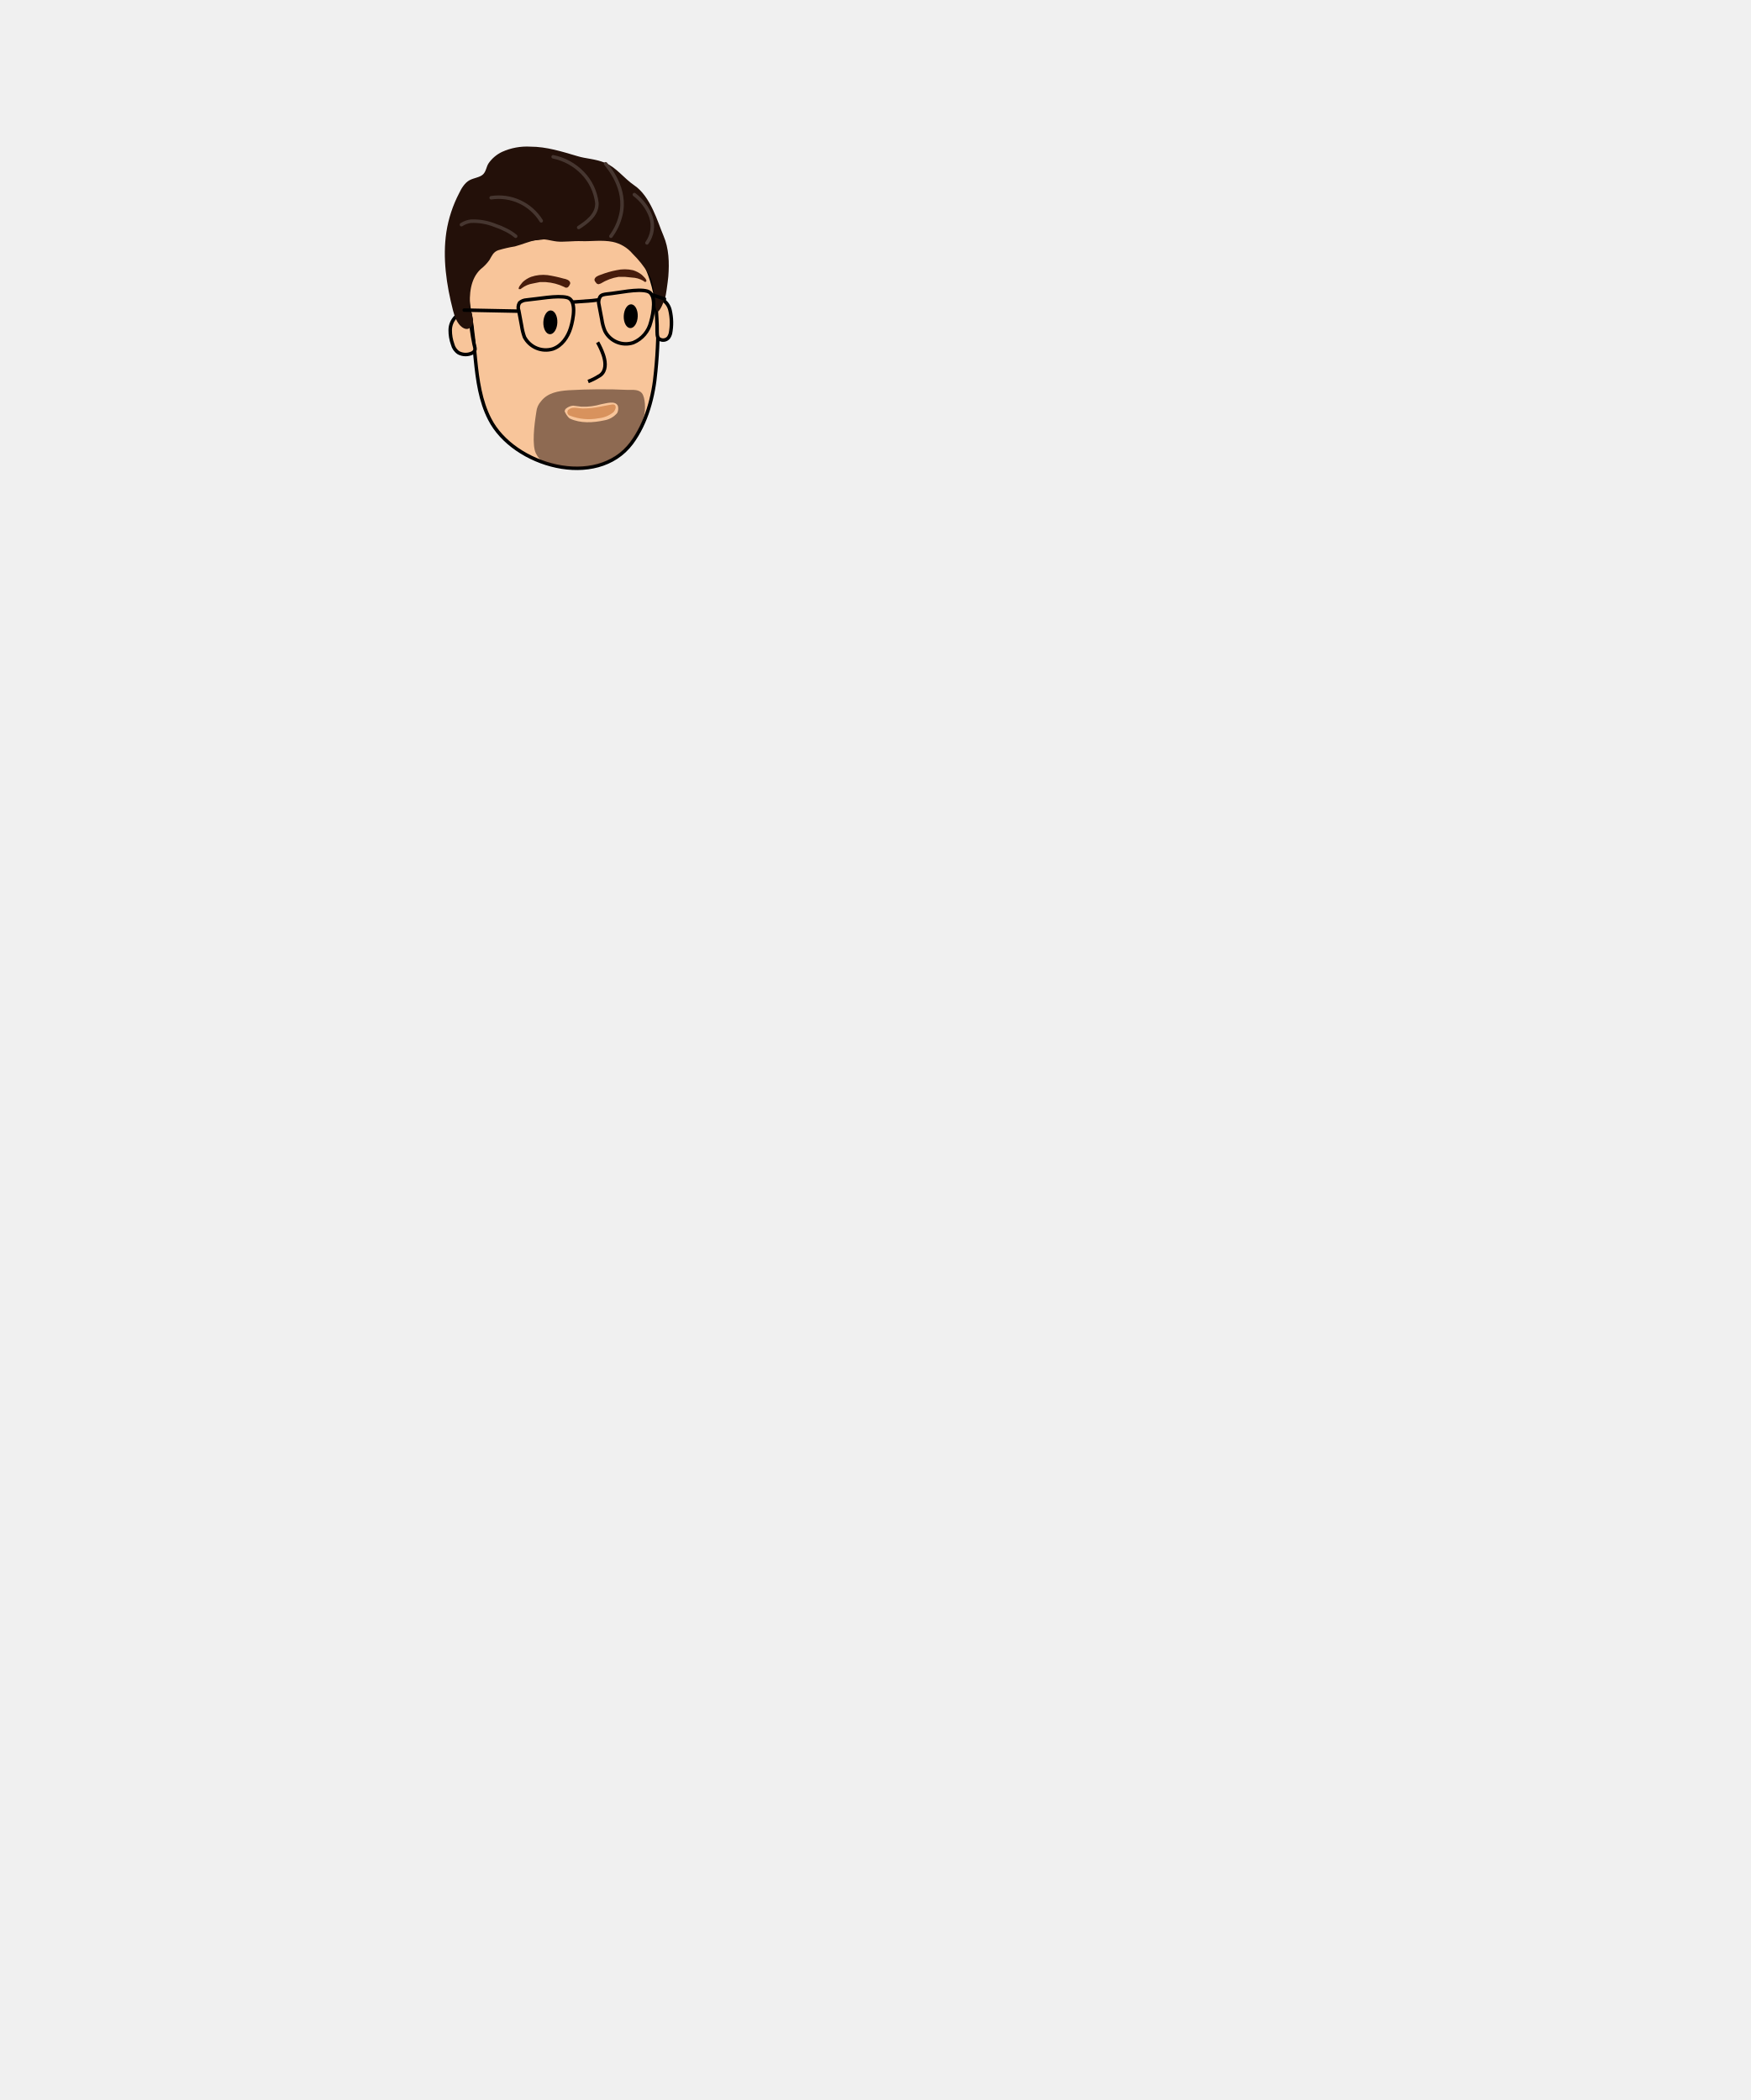
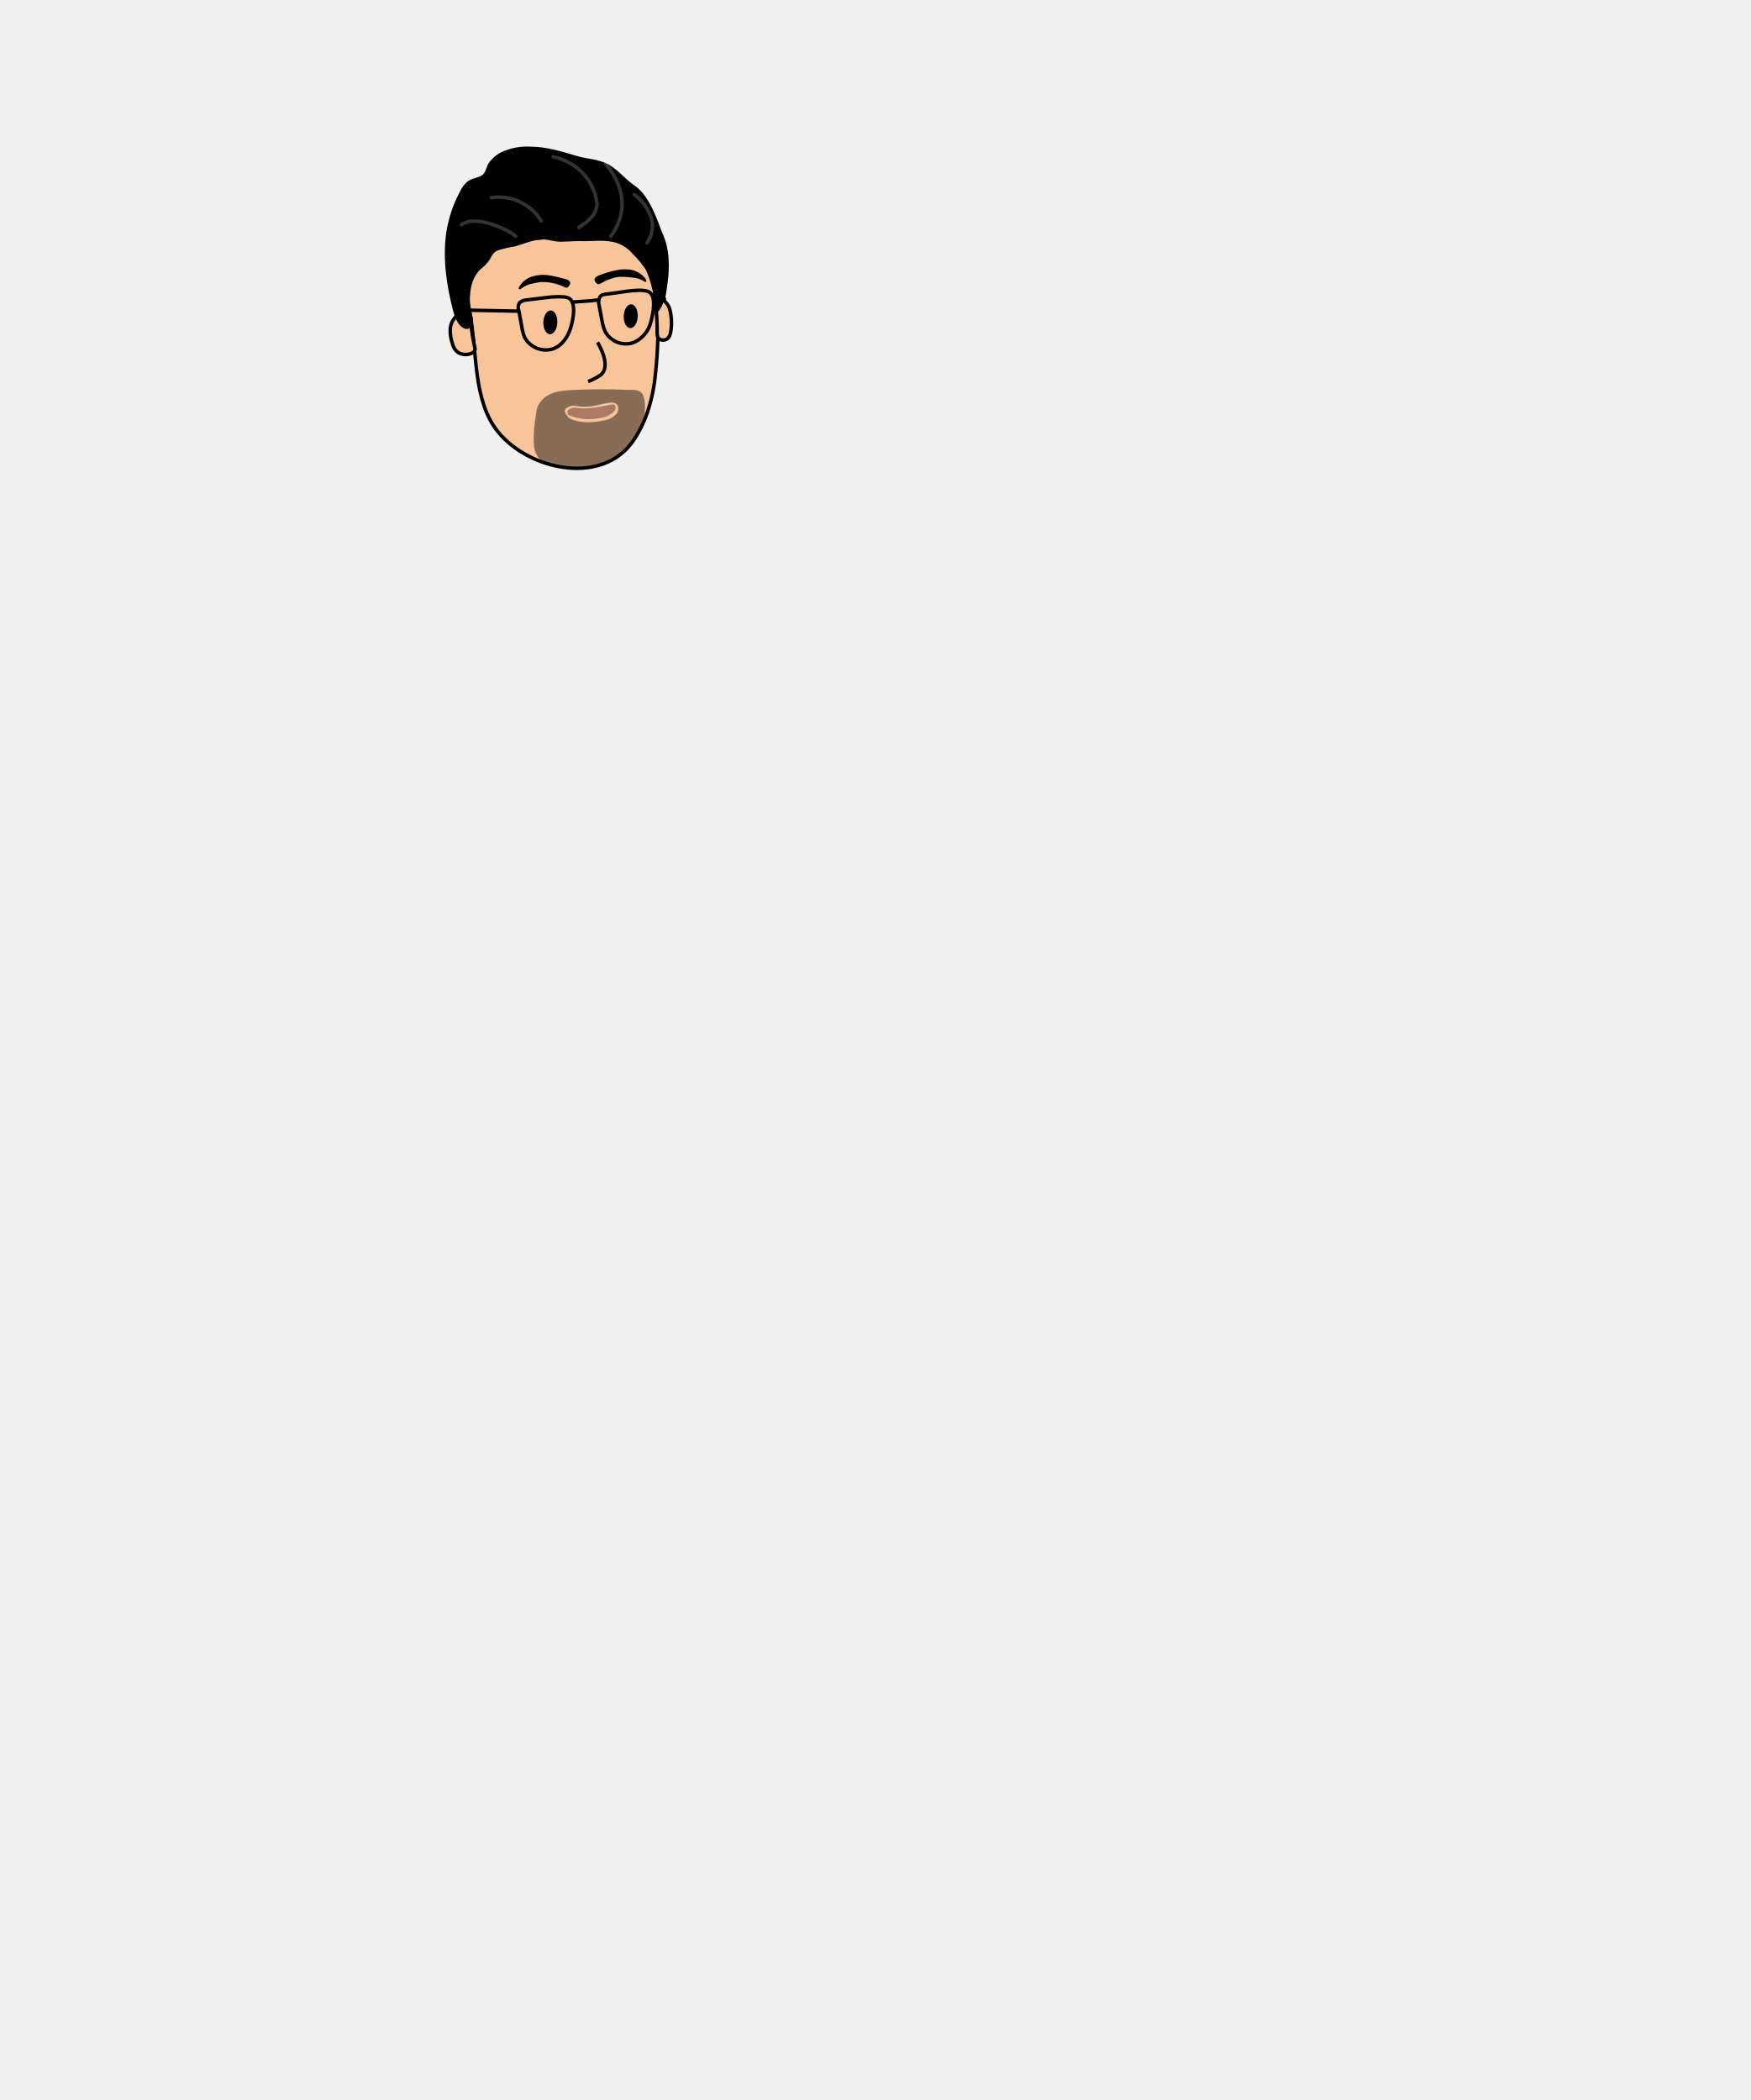
- <svg xmlns="http://www.w3.org/2000/svg" id="Layer_1" data-name="Layer 1" viewBox="0 0 500 600">
-   <defs>
-     <style>.cls-1{fill:#f8c59a}.cls-1,.cls-4,.cls-5{stroke:#000}.cls-1,.cls-5{stroke-linecap:round}.cls-1{stroke-linejoin:round}.cls-4,.cls-5{fill:none;stroke-miterlimit:10}</style>
-   </defs>
-   <path class="cls-1" d="M171.9 67.1a24.8 24.8 0 00-4.7-.1c-6.6.2-13.1 1-19.6 1.8s-11.5 1.9-13.5 7.5a.4.4 0 01-.1.3c-.1.3-.1.6-.2.9-1.1 4.9.1 10.1.9 15a10 10 0 01.2 1.6c.4 2.9.6 5.8.9 8.6.6 5.9 1.4 11.9 4.1 17.1 6.8 13.3 30.5 20.1 40.5 6.8 4.3-5.8 6.3-13.4 6.9-20.5.3-3 .5-5.9.6-8.9s.1-4.4-.1-6.7a36.3 36.3 0 00-2.9-13.8 21.8 21.8 0 00-3.5-5.4c-2.4-2.7-6-3.9-9.5-4.2z" />
-   <path class="cls-1" d="M131 100.8a4 4 0 01-1.7-2.4 11.8 11.8 0 01-.7-4.1 5.4 5.4 0 011.6-3.8l1-.7a9.3 9.3 0 012.4-.4h.5c.2.1.2.3.2.5a60.4 60.4 0 001.1 8.4c.2 1 .7 1.8-.4 2.5a4.3 4.3 0 01-4 0zm60-4.4a3.7 3.7 0 00.5-1.1 15.7 15.7 0 00-.1-6.6 4.8 4.8 0 00-2.2-3.1 1.5 1.5 0 00-.9-.2c-.2 0-.7-.1-.9.1s-.1.2-.1.4l.3 5c.1 1.3.1 2.6.1 3.9s.2 1.9.9 2.2a2 2 0 002.4-.6z" />
-   <path d="M127.5 66.3c-1.1 7.4 0 15 1.9 22.4.4 1.6 1.2 3.8 2.6 4.8s2.5.4 3-1-.5-3-.7-4.5c-.3-3.8 0-8.3 3-11.1a12.3 12.3 0 002.5-2.6c.7-1.2 1.1-2.3 2.5-2.8a37.2 37.2 0 014.8-1.1c2.2-.6 4.2-1.5 6.4-1.9s3.7.3 5.6.5 4.7-.2 7.1-.1 5.9-.4 8.8.2a10.2 10.2 0 015.7 3.4 29.5 29.5 0 014.4 5.5c1.3 2.1 1.5 4.4 1.9 6.9 0 .5.1 3.9.8 4.1s2-3.3 2.2-3.9.7-4.1.9-6.1c.3-3.9.2-8-1.4-11.7s-3.6-11.2-8.4-14.4c-2.8-1.9-5.2-5.2-8.3-6.4s-5.3-1.1-7.9-1.9c-4.4-1.3-8.8-2.7-13.4-2.7a17.2 17.2 0 00-8.1 1.5 9.8 9.8 0 00-3.8 3.2c-.7 1-.7 2.3-1.6 3.2s-2.6 1-3.9 1.7-2.3 2.3-2.9 3.6a36 36 0 00-3.7 11.2z" fill="#231009" />
-   <path d="M149.3 80.6a7.5 7.5 0 012.4-1.5 10.7 10.7 0 014.7-.5 37.8 37.8 0 014.6 1c.6.1 1.8.4 1.9 1.3a2.1 2.1 0 01-.3.7c-.2.3-.4.6-.8.6s-.4-.1-.6-.2a14.4 14.4 0 00-5.3-1.4h-1.7l-2 .4a7.1 7.1 0 00-3.1 1.3l-.4.3h-.5c-.3-.5.9-1.7 1.1-2zm34-2.1a7.5 7.5 0 00-2.5-1.3 10.6 10.6 0 00-4.7 0 25.4 25.4 0 00-4.5 1.3c-.6.2-1.8.6-1.8 1.5a1.3 1.3 0 00.4.7.9.9 0 00.8.5l.6-.2a13.7 13.7 0 015.1-1.9h1.8l2 .2a7 7 0 013.2.9l.4.3a.4.4 0 00.5-.1c.3-.5-1-1.6-1.3-1.9z" fill="#471c0c" />
-   <ellipse cx="180.2" cy="90.4" rx="3.4" ry="2" transform="rotate(-87.6 180.154 90.39)" />
-   <path class="cls-4" d="M173.4 84c-.8.1-1.6.2-2 .8a3 3 0 00-.3 2.3l.8 4.2a13.5 13.5 0 00.9 3.3 6.7 6.7 0 008.1 3.3 8.5 8.5 0 005-5.9c.7-2.4 1.8-8-1-8.8s-8.2.5-11.5.8zm-23 1.7a3.3 3.3 0 00-2 .8 2.6 2.6 0 00-.2 2.3l.8 4.3a16.7 16.7 0 00.8 3.2 6.9 6.9 0 008.1 3.4c2.6-.9 4.3-3.4 5.1-6s1.8-8-1-8.7-8.3.4-11.6.7z" />
-   <path class="cls-4" d="M170.8 85.7l-1.7.2-5.4.4h-.1" />
-   <path class="cls-5" d="M148 88.9l-15.4-.3" />
-   <path class="cls-4" d="M168 109a16.8 16.8 0 003-1.5 3.1 3.1 0 001.1-.9c1.1-1.4.8-3.6.2-5.3a22.1 22.1 0 00-1.6-3.5" />
-   <path class="cls-5" d="M186.2 84.2l3.6 1.2" />
-   <path d="M154.5 114.7c1.9-2.5 5-3 7.9-3.2a160.7 160.7 0 0117-.1c1.3 0 3.1-.2 4 1s1.1 4.6.5 6.7a20 20 0 01-14.3 14c-3.3.8-6.8.4-10.1 0s-5.2-1.1-6.4-3.5-.5-8.2.1-11.9a5.2 5.2 0 011.3-3zm7.1 2.1c-.2.2-.2.4-.3.6s.8 1.8 1.5 2.2c3 1.4 6.6 1.2 9.8.5a6.1 6.1 0 003.7-2.1 2.8 2.8 0 00.2-2c-.7-1.7-3.5-.7-4.8-.5a17.6 17.6 0 01-5.6.7l-2.4-.3a3.7 3.7 0 00-2.1.9z" opacity=".5" fill="#231009" />
-   <ellipse cx="157.2" cy="92.1" rx="3.4" ry="2" transform="rotate(-87.6 157.198 92.096)" />
-   <path d="M162.3 117.1a1.2 1.2 0 00-.2 1 1.1 1.1 0 00.8.7 14.9 14.9 0 008.1.7 7.8 7.8 0 004.3-1.8c.4-.5.8-1.4.4-1.9s-1.3-.1-1.7-.1l-2.6.5a24 24 0 01-4.6.5c-1.3.1-3.2-.7-4.3.3z" fill="#d8925d" />
-   <path d="M184.8 69.4a8.3 8.3 0 001.1-7.5 13.8 13.8 0 00-4.7-6.3m-6.7 11.9a16.5 16.5 0 002.8-6c1.9-7.6-3.6-13.8-4.3-14.7M165.3 65c2.3-1.5 5.1-3.5 5.2-6.6V58a14.8 14.8 0 00-4.1-8.6 16.3 16.3 0 00-8.4-4.6m-3.4 18.3a14.3 14.3 0 00-14.3-6.6m7 11a13.4 13.4 0 00-2.8-1.8 20.5 20.5 0 00-3.1-1.3 16.5 16.5 0 00-6.9-1.2 6.3 6.3 0 00-2.7 1" stroke="#463630" fill="none" stroke-linejoin="round" stroke-linecap="round" />
+ <svg xmlns="http://www.w3.org/2000/svg" viewBox="0 0 500 600">
+   <path d="M171.9,67.1a24.8,24.8,0,0,0-4.7-.1c-6.6.2-13.1,1-19.6,1.8s-11.5,1.9-13.5,7.5a.4.4,0,0,1-.1.3c-.1.3-.1.6-.2.9-1.1,4.9.1,10.1.9,15a10,10,0,0,1,.2,1.6c.4,2.9.6,5.8.9,8.6.6,5.9,1.4,11.9,4.1,17.1,6.8,13.3,30.5,20.1,40.5,6.8,4.3-5.8,6.3-13.4,6.9-20.5.3-3,.5-5.9.6-8.9s.1-4.4-.1-6.7a36.3,36.3,0,0,0-2.9-13.8,21.8,21.8,0,0,0-3.5-5.4C179,68.6,175.4,67.4,171.9,67.1Z" fill="#f8c59a" stroke="#000" stroke-linecap="round" stroke-linejoin="round" />
+   <path d="M131,100.8a4,4,0,0,1-1.7-2.4,11.8,11.8,0,0,1-.7-4.1,5.4,5.4,0,0,1,1.6-3.8l1-.7a9.3,9.3,0,0,1,2.4-.4h.5c.2.1.2.3.2.5a60.4,60.4,0,0,0,1.1,8.4c.2,1,.7,1.8-.4,2.5A4.3,4.3,0,0,1,131,100.8Z" fill="#f8c59a" stroke="#000" stroke-linecap="round" stroke-linejoin="round" />
+   <path d="M191,96.4a3.7,3.7,0,0,0,.5-1.1,15.7,15.7,0,0,0-.1-6.6,4.8,4.8,0,0,0-2.2-3.1,1.5,1.5,0,0,0-.9-.2c-.2,0-.7-.1-.9.1s-.1.2-.1.4l.3,5c.1,1.3.1,2.6.1,3.9s.2,1.9.9,2.2A2,2,0,0,0,191,96.4Z" fill="#f8c59a" stroke="#000" stroke-linecap="round" stroke-linejoin="round" />
+   <path d="M127.5,66.3c-1.1,7.4,0,15,1.9,22.4.4,1.6,1.2,3.8,2.6,4.8s2.5.4,3-1-.5-3-.7-4.5c-.3-3.8,0-8.3,3-11.1a12.3,12.3,0,0,0,2.5-2.6c.7-1.2,1.1-2.3,2.5-2.8a37.2,37.2,0,0,1,4.8-1.1c2.2-.6,4.2-1.5,6.4-1.9s3.7.3,5.6.5,4.7-.2,7.1-.1,5.9-.4,8.8.2a10.2,10.2,0,0,1,5.7,3.4,29.5,29.5,0,0,1,4.4,5.5c1.3,2.1,1.5,4.4,1.9,6.9,0,.5.1,3.9.8,4.1s2-3.3,2.2-3.9.7-4.1.9-6.1c.3-3.9.2-8-1.4-11.7s-3.6-11.2-8.4-14.4c-2.8-1.9-5.2-5.2-8.3-6.4s-5.3-1.1-7.9-1.9c-4.4-1.3-8.8-2.7-13.4-2.7a17.2,17.2,0,0,0-8.1,1.5,9.8,9.8,0,0,0-3.8,3.2c-.7,1-.7,2.3-1.6,3.2s-2.6,1-3.9,1.7-2.3,2.3-2.9,3.6A36,36,0,0,0,127.5,66.3Z" />
+   <path d="M149.3,80.6a7.5,7.5,0,0,1,2.4-1.5,10.7,10.7,0,0,1,4.7-.5,37.8,37.8,0,0,1,4.6,1c.6.1,1.8.4,1.9,1.3a2.1,2.1,0,0,1-.3.7c-.2.3-.4.6-.8.6s-.4-.1-.6-.2a14.4,14.4,0,0,0-5.3-1.4h-1.7l-2,.4a7.1,7.1,0,0,0-3.1,1.3l-.4.3h-.5C147.9,82.1,149.1,80.9,149.3,80.6Z" />
+   <path d="M183.3,78.5a7.5,7.5,0,0,0-2.5-1.3,10.6,10.6,0,0,0-4.7,0,25.4,25.4,0,0,0-4.5,1.3c-.6.2-1.8.6-1.8,1.5a1.3,1.3,0,0,0,.4.7.9.9,0,0,0,.8.5l.6-.2a13.7,13.7,0,0,1,5.1-1.9h1.8l2,.2a7,7,0,0,1,3.2.9l.4.3a.4.4,0,0,0,.5-.1C184.9,79.9,183.6,78.8,183.3,78.5Z" />
+   <ellipse cx="180.2" cy="90.4" rx="3.4" ry="2" transform="translate(82.3 266.6) rotate(-87.6)" />
+   <path d="M173.4,84c-.8.1-1.6.2-2,.8a3,3,0,0,0-.3,2.3l.8,4.2a13.5,13.5,0,0,0,.9,3.3,6.7,6.7,0,0,0,8.1,3.3,8.5,8.5,0,0,0,5-5.9c.7-2.4,1.8-8-1-8.8S176.7,83.7,173.4,84Z" fill="none" stroke="#000" stroke-miterlimit="10" />
+   <path d="M150.4,85.7a3.3,3.3,0,0,0-2,.8,2.6,2.6,0,0,0-.2,2.3l.8,4.3a16.7,16.7,0,0,0,.8,3.2,6.9,6.9,0,0,0,8.1,3.4c2.6-.9,4.3-3.4,5.1-6s1.8-8-1-8.7S153.7,85.4,150.4,85.7Z" fill="none" stroke="#000" stroke-miterlimit="10" />
+   <path d="M170.8,85.7l-1.7.2-5.4.4h-.1" fill="none" stroke="#000" stroke-miterlimit="10" />
+   <path d="M148,88.9l-15.4-.3" fill="none" stroke="#000" stroke-linecap="round" stroke-miterlimit="10" />
+   <path d="M168,109a16.8,16.8,0,0,0,3-1.5,3.1,3.1,0,0,0,1.1-.9c1.1-1.4.8-3.6.2-5.3a22.1,22.1,0,0,0-1.6-3.5" fill="none" stroke="#000" stroke-miterlimit="10" />
+   <path d="M186.2,84.2l3.6,1.2" fill="none" stroke="#000" stroke-linecap="round" stroke-miterlimit="10" />
+   <path d="M154.5,114.7c1.9-2.5,5-3,7.9-3.2a160.7,160.7,0,0,1,17-.1c1.3,0,3.1-.2,4,1s1.1,4.6.5,6.7a20,20,0,0,1-14.3,14c-3.3.8-6.8.4-10.1,0s-5.2-1.1-6.4-3.5-.5-8.2.1-11.9A5.2,5.2,0,0,1,154.5,114.7Zm7.1,2.1c-.2.2-.2.4-.3.6s.8,1.8,1.5,2.2c3,1.4,6.6,1.2,9.8.5a6.1,6.1,0,0,0,3.7-2.1,2.8,2.8,0,0,0,.2-2c-.7-1.7-3.5-.7-4.8-.5a17.6,17.6,0,0,1-5.6.7l-2.4-.3A3.7,3.7,0,0,0,161.6,116.8Z" opacity="0.45" />
+   <ellipse cx="157.2" cy="92.1" rx="3.4" ry="2" transform="translate(58.6 245.3) rotate(-87.6)" />
+   <path d="M162.3,117.1a1.2,1.2,0,0,0-.2,1,1.1,1.1,0,0,0,.8.7,14.9,14.9,0,0,0,8.1.7,7.8,7.8,0,0,0,4.3-1.8c.4-.5.8-1.4.4-1.9s-1.3-.1-1.7-.1l-2.6.5a24,24,0,0,1-4.6.5c-1.3.1-3.2-.7-4.3.3Z" fill="#5e2f2f" opacity="0.5" />
+   <g opacity="0.2">
+     <path d="M184.8,69.4a8.3,8.3,0,0,0,1.1-7.5,13.8,13.8,0,0,0-4.7-6.3" fill="none" stroke="#fff" stroke-linecap="round" stroke-linejoin="round" />
+     <path d="M174.5,67.5a16.5,16.5,0,0,0,2.8-6c1.9-7.6-3.6-13.8-4.3-14.7" fill="none" stroke="#fff" stroke-linecap="round" stroke-linejoin="round" />
+     <path d="M165.3,65c2.3-1.5,5.1-3.5,5.2-6.6V58a14.8,14.8,0,0,0-4.1-8.6,16.3,16.3,0,0,0-8.4-4.6" fill="none" stroke="#fff" stroke-linecap="round" stroke-linejoin="round" />
+     <path d="M154.6,63.1a14.3,14.3,0,0,0-14.3-6.6" fill="none" stroke="#fff" stroke-linecap="round" stroke-linejoin="round" />
+     <path d="M147.3,67.5a13.4,13.4,0,0,0-2.8-1.8,20.5,20.5,0,0,0-3.1-1.3,16.5,16.5,0,0,0-6.9-1.2,6.3,6.3,0,0,0-2.7,1" fill="none" stroke="#fff" stroke-linecap="round" stroke-linejoin="round" />
+   </g>
</svg>
